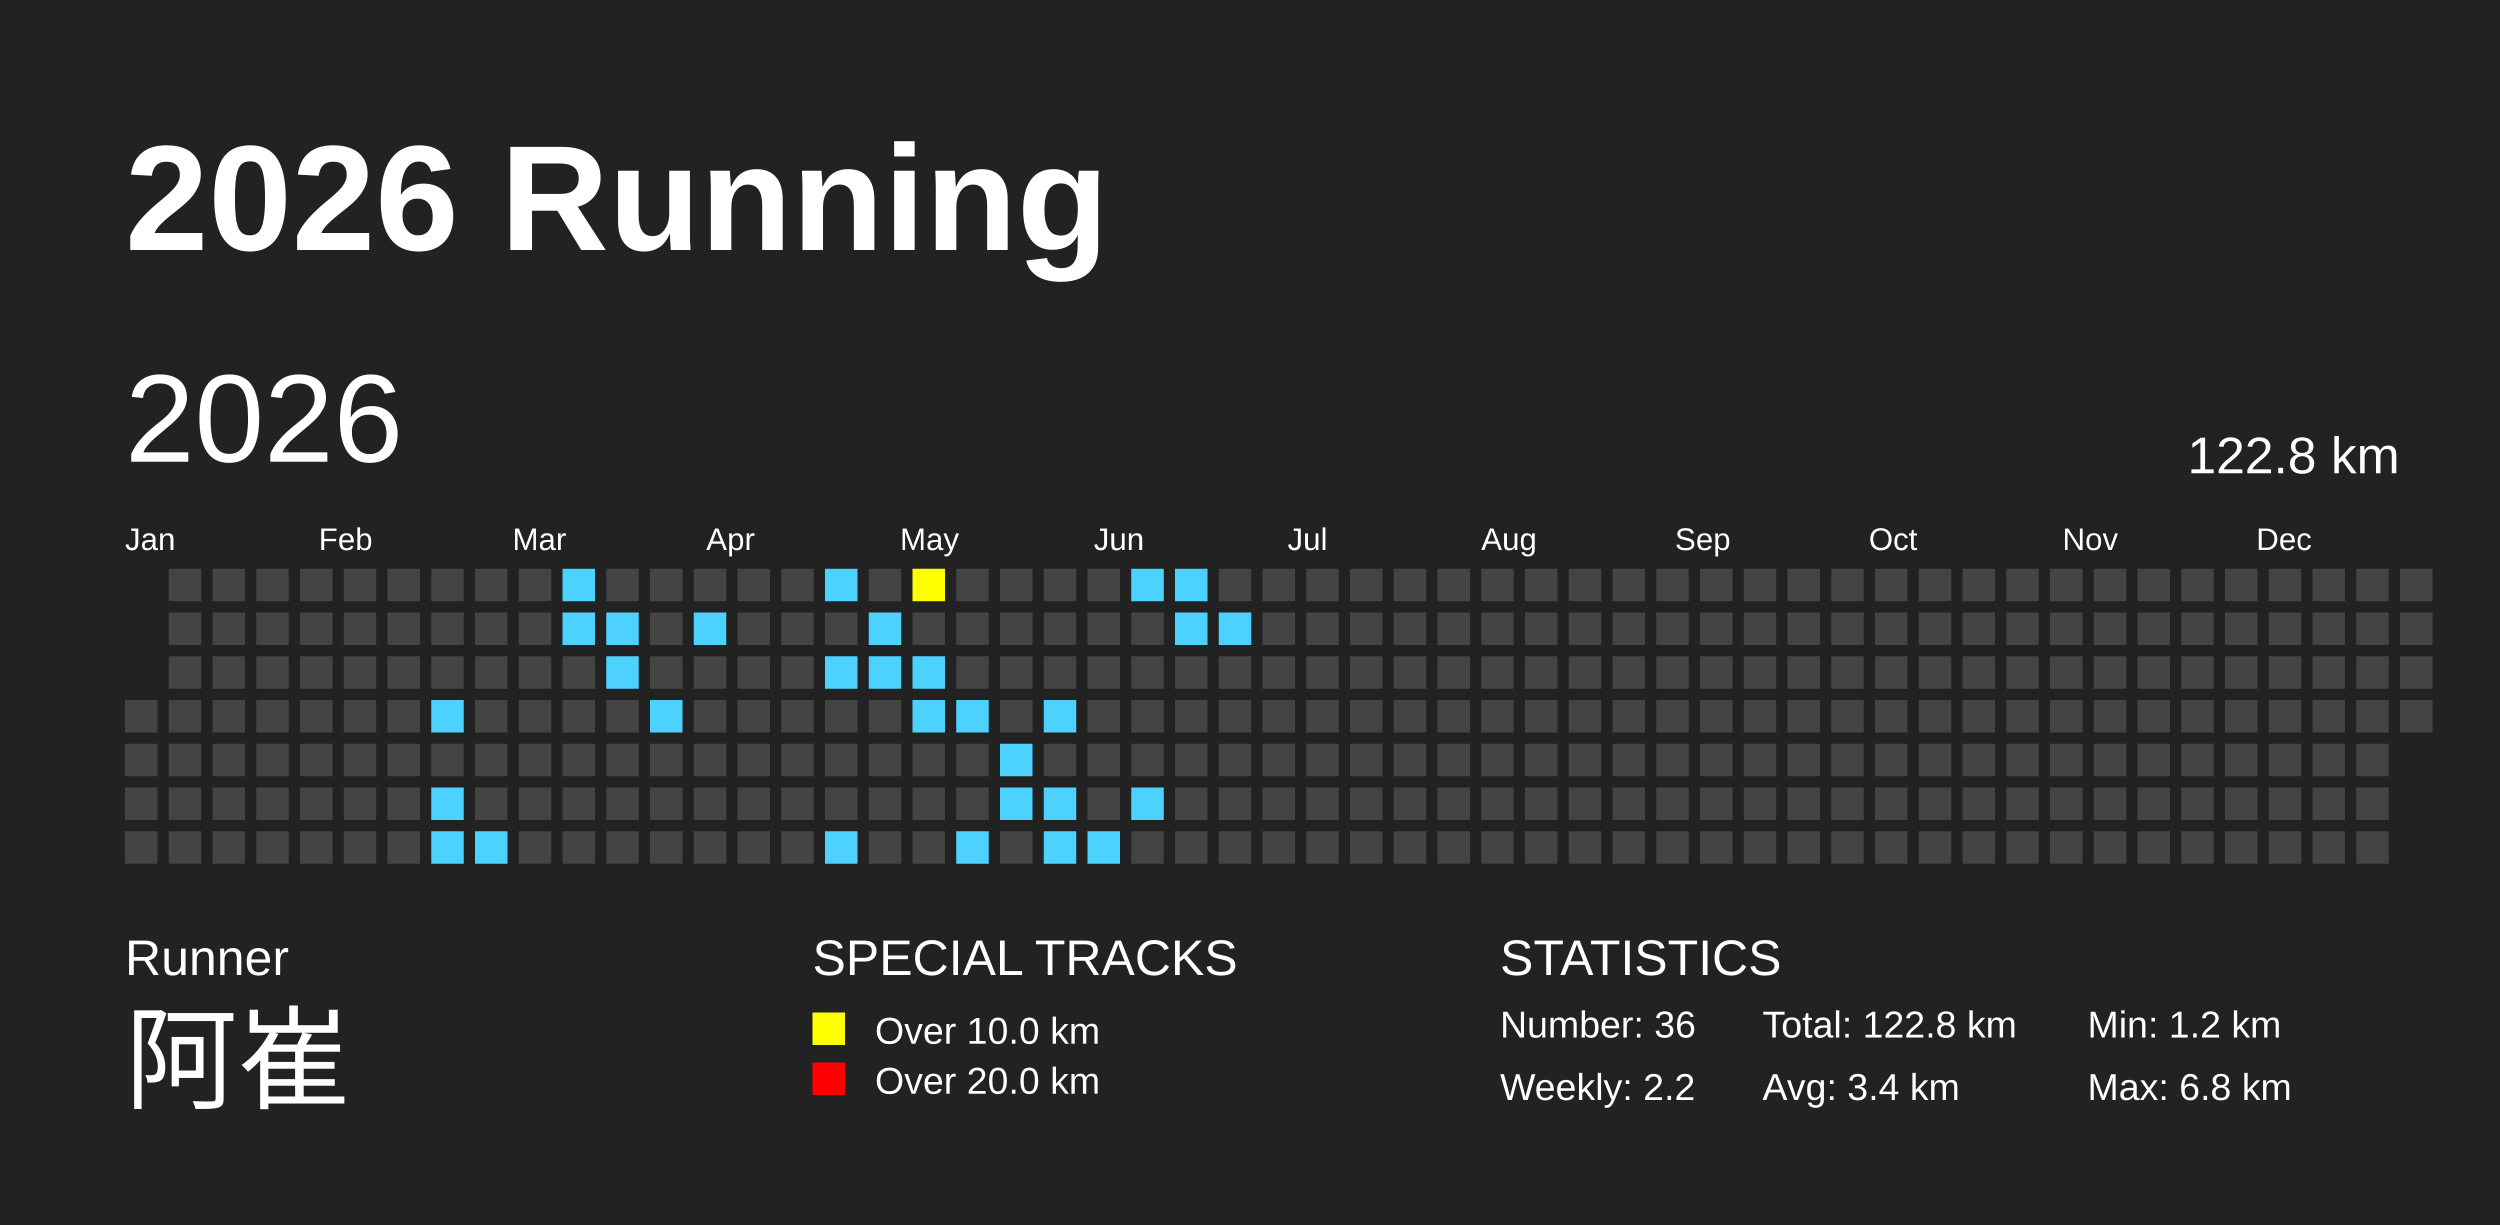
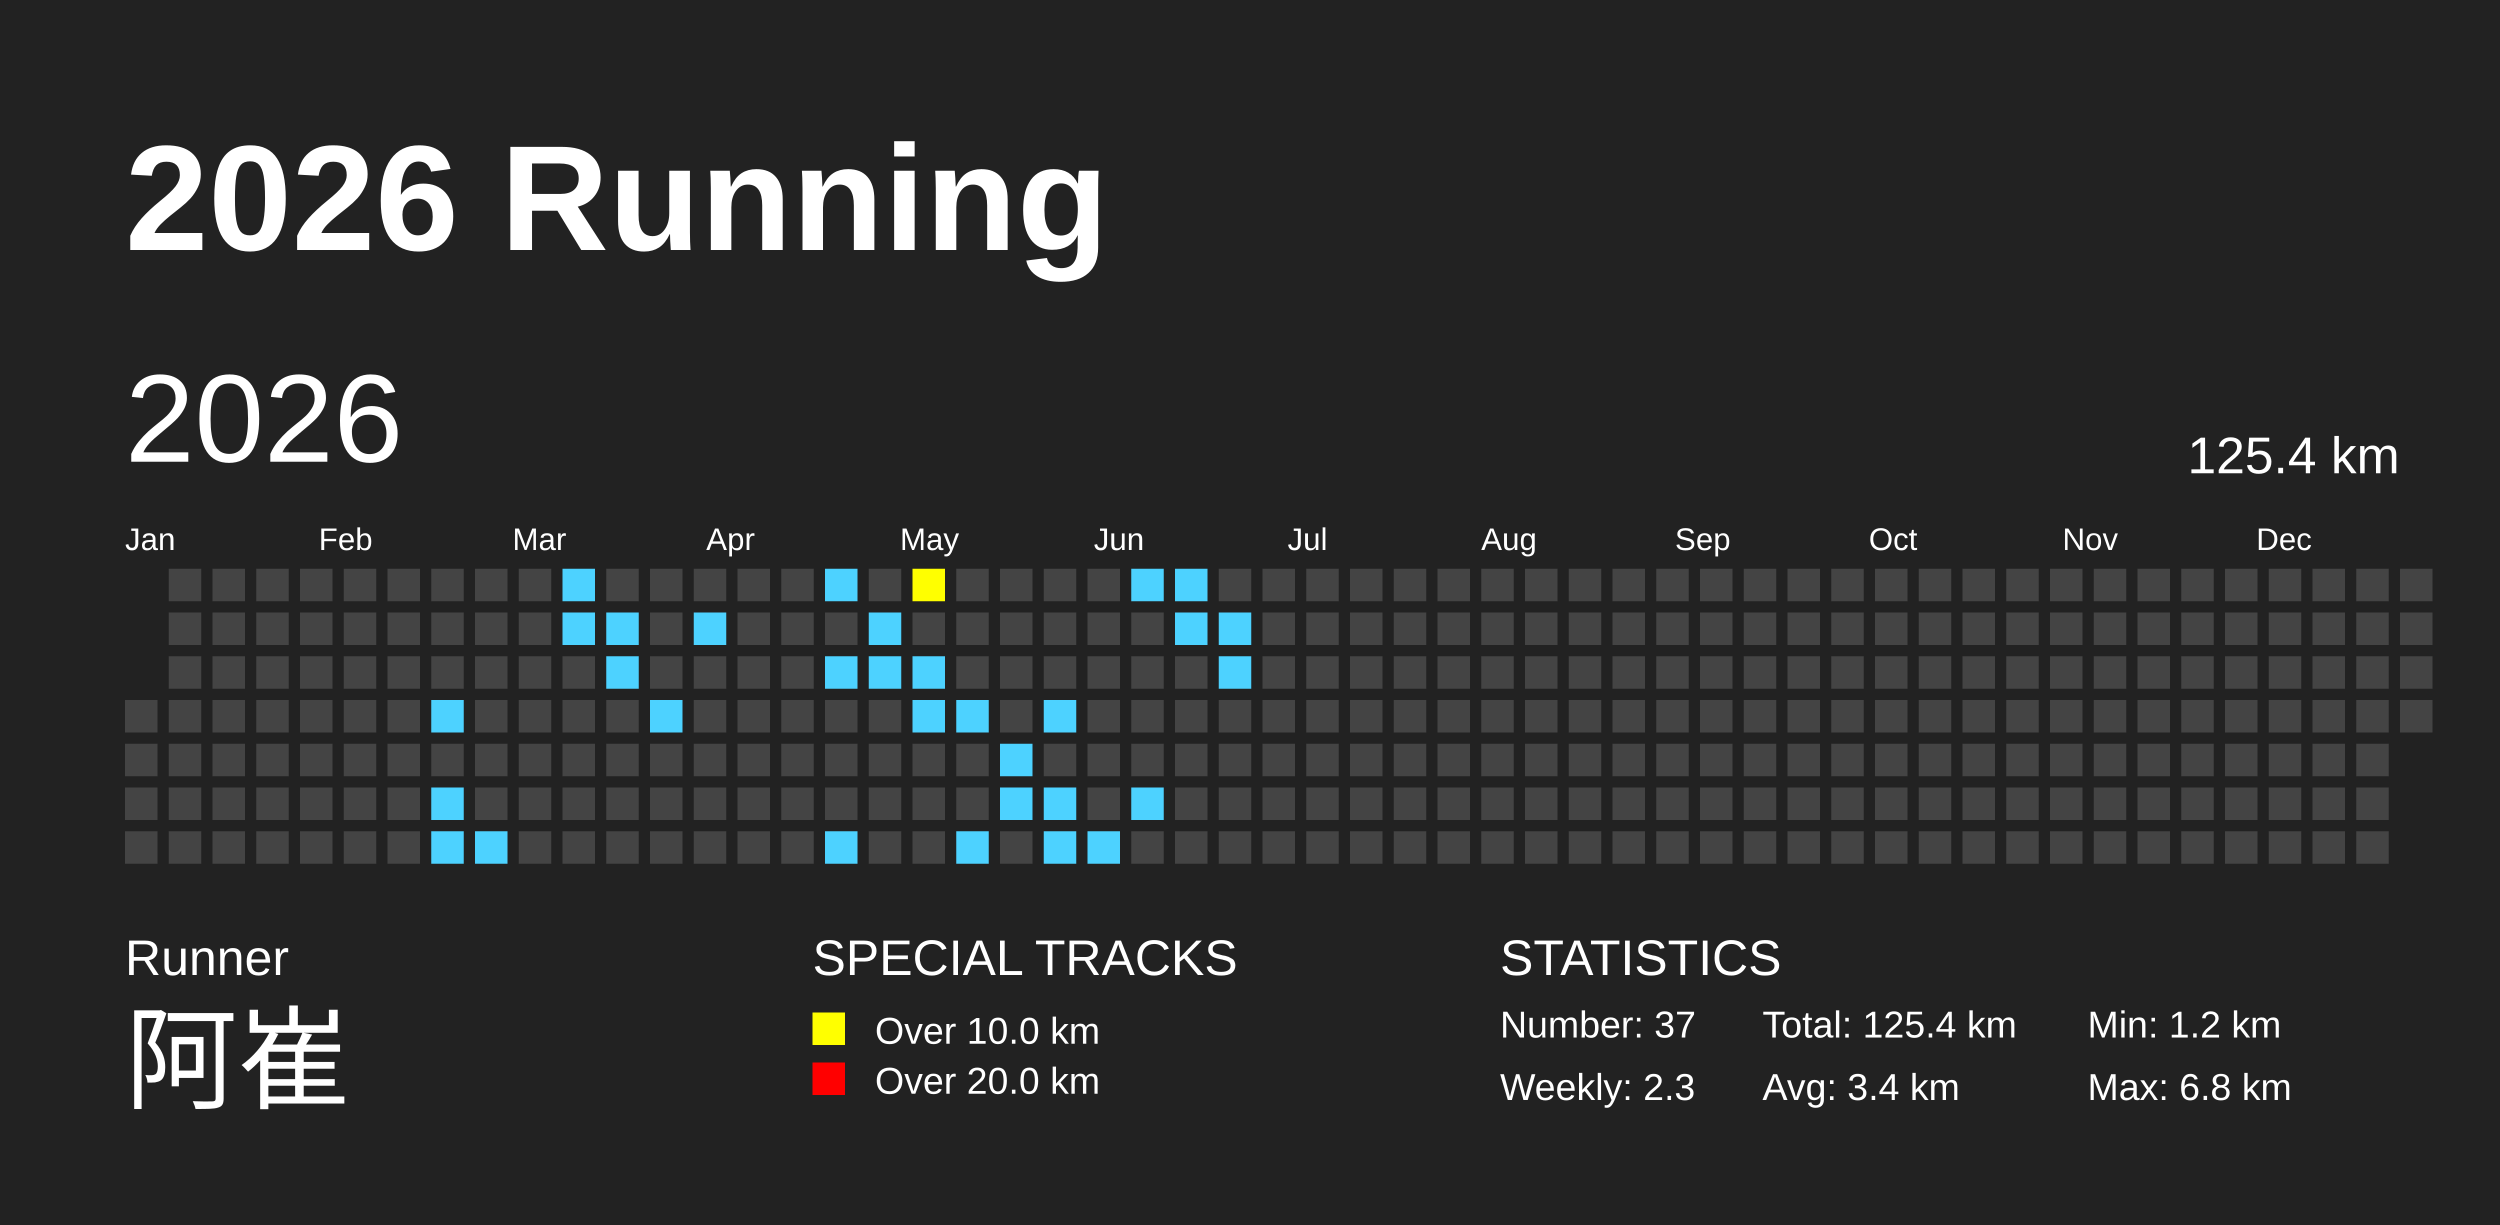
<svg xmlns="http://www.w3.org/2000/svg" baseProfile="full" height="98mm" version="1.1" viewBox="0,0,200,98" width="200mm">
  <defs>
    <pattern height="2" id="indoor-stripe" patternUnits="userSpaceOnUse" width="2">
      <line stroke="white" stroke-opacity="0.45" stroke-width="0.5" x1="0" x2="2" y1="2" y2="0" />
    </pattern>
  </defs>
  <rect fill="#222222" height="98" width="200" x="0" y="0" />
  <text fill="#FFFFFF" style="font-size:12px; font-family:Arial; font-weight:bold;" x="10" y="20">2026 Running</text>
  <text fill="#FFFFFF" style="font-size:4px; font-family:Arial" x="10" y="78">Runner</text>
  <text fill="#FFFFFF" style="font-size:9px; font-family:Arial" x="10" y="88">阿崔</text>
  <text fill="#FFFFFF" style="font-size:4px; font-family:Arial" x="65" y="78">SPECIAL TRACKS</text>
  <rect fill="yellow" height="2.6" width="2.6" x="65" y="81" />
  <text fill="#FFFFFF" style="font-size:3px; font-family:Arial" x="70" y="83.5">Over 10.0 km</text>
  <rect fill="red" height="2.6" width="2.6" x="65" y="85" />
  <text fill="#FFFFFF" style="font-size:3px; font-family:Arial" x="70" y="87.5">Over 20.0 km</text>
  <text fill="#FFFFFF" style="font-size:4px; font-family:Arial" x="120" y="78">STATISTICS</text>
-   <text fill="#FFFFFF" style="font-size:3px; font-family:Arial" x="120" y="83">Number: 36</text>
-   <text fill="#FFFFFF" style="font-size:3px; font-family:Arial" x="120" y="88">Weekly: 2.2</text>
-   <text fill="#FFFFFF" style="font-size:3px; font-family:Arial" x="141" y="83">Total: 122.8 km</text>
+   <text fill="#FFFFFF" style="font-size:3px; font-family:Arial" x="120" y="83">Number: 37</text>
+   <text fill="#FFFFFF" style="font-size:3px; font-family:Arial" x="120" y="88">Weekly: 2.3</text>
+   <text fill="#FFFFFF" style="font-size:3px; font-family:Arial" x="141" y="83">Total: 125.4 km</text>
  <text fill="#FFFFFF" style="font-size:3px; font-family:Arial" x="141" y="88">Avg: 3.4 km</text>
  <text fill="#FFFFFF" style="font-size:3px; font-family:Arial" x="167" y="83">Min: 1.2 km</text>
  <text fill="#FFFFFF" style="font-size:3px; font-family:Arial" x="167" y="88">Max: 6.8 km</text>
  <text dominant-baseline="hanging" fill="#FFFFFF" style="font-size:10.0px; font-family:Arial;" x="10" y="30">2026</text>
-   <text dominant-baseline="hanging" fill="#FFFFFF" style="font-size:4.125px; font-family:Arial;" x="175" y="35">122.8 km</text>
+   <text dominant-baseline="hanging" fill="#FFFFFF" style="font-size:4.125px; font-family:Arial;" x="175" y="35">125.4 km</text>
  <text fill="#FFFFFF" style="font-size:2.5px; font-family:Arial" x="10.0" y="44">Jan</text>
  <text fill="#FFFFFF" style="font-size:2.5px; font-family:Arial" x="25.5" y="44">Feb</text>
  <text fill="#FFFFFF" style="font-size:2.5px; font-family:Arial" x="41.0" y="44">Mar</text>
  <text fill="#FFFFFF" style="font-size:2.5px; font-family:Arial" x="56.5" y="44">Apr</text>
  <text fill="#FFFFFF" style="font-size:2.5px; font-family:Arial" x="72.0" y="44">May</text>
  <text fill="#FFFFFF" style="font-size:2.5px; font-family:Arial" x="87.5" y="44">Jun</text>
  <text fill="#FFFFFF" style="font-size:2.5px; font-family:Arial" x="103.0" y="44">Jul</text>
  <text fill="#FFFFFF" style="font-size:2.5px; font-family:Arial" x="118.5" y="44">Aug</text>
  <text fill="#FFFFFF" style="font-size:2.5px; font-family:Arial" x="134.0" y="44">Sep</text>
  <text fill="#FFFFFF" style="font-size:2.5px; font-family:Arial" x="149.5" y="44">Oct</text>
  <text fill="#FFFFFF" style="font-size:2.5px; font-family:Arial" x="165.0" y="44">Nov</text>
  <text fill="#FFFFFF" style="font-size:2.5px; font-family:Arial" x="180.5" y="44">Dec</text>
  <rect fill="#444444" height="2.6" width="2.6" x="10.0" y="56.0" />
  <rect fill="#444444" height="2.6" width="2.6" x="10.0" y="59.5" />
  <rect fill="#444444" height="2.6" width="2.6" x="10.0" y="63.0" />
  <rect fill="#444444" height="2.6" width="2.6" x="10.0" y="66.5" />
  <rect fill="#444444" height="2.6" width="2.6" x="13.5" y="45.5" />
  <rect fill="#444444" height="2.6" width="2.6" x="13.5" y="49.0" />
  <rect fill="#444444" height="2.6" width="2.6" x="13.5" y="52.5" />
  <rect fill="#444444" height="2.6" width="2.6" x="13.5" y="56.0" />
  <rect fill="#444444" height="2.6" width="2.6" x="13.5" y="59.5" />
  <rect fill="#444444" height="2.6" width="2.6" x="13.5" y="63.0" />
  <rect fill="#444444" height="2.6" width="2.6" x="13.5" y="66.5" />
  <rect fill="#444444" height="2.6" width="2.6" x="17.0" y="45.5" />
  <rect fill="#444444" height="2.6" width="2.6" x="17.0" y="49.0" />
  <rect fill="#444444" height="2.6" width="2.6" x="17.0" y="52.5" />
  <rect fill="#444444" height="2.6" width="2.6" x="17.0" y="56.0" />
  <rect fill="#444444" height="2.6" width="2.6" x="17.0" y="59.5" />
  <rect fill="#444444" height="2.6" width="2.6" x="17.0" y="63.0" />
  <rect fill="#444444" height="2.6" width="2.6" x="17.0" y="66.5" />
  <rect fill="#444444" height="2.6" width="2.6" x="20.5" y="45.5" />
  <rect fill="#444444" height="2.6" width="2.6" x="20.5" y="49.0" />
  <rect fill="#444444" height="2.6" width="2.6" x="20.5" y="52.5" />
  <rect fill="#444444" height="2.6" width="2.6" x="20.5" y="56.0" />
  <rect fill="#444444" height="2.6" width="2.6" x="20.5" y="59.5" />
  <rect fill="#444444" height="2.6" width="2.6" x="20.5" y="63.0" />
  <rect fill="#444444" height="2.6" width="2.6" x="20.5" y="66.5" />
  <rect fill="#444444" height="2.6" width="2.6" x="24.0" y="45.5" />
  <rect fill="#444444" height="2.6" width="2.6" x="24.0" y="49.0" />
  <rect fill="#444444" height="2.6" width="2.6" x="24.0" y="52.5" />
  <rect fill="#444444" height="2.6" width="2.6" x="24.0" y="56.0" />
  <rect fill="#444444" height="2.6" width="2.6" x="24.0" y="59.5" />
  <rect fill="#444444" height="2.6" width="2.6" x="24.0" y="63.0" />
  <rect fill="#444444" height="2.6" width="2.6" x="24.0" y="66.5" />
  <rect fill="#444444" height="2.6" width="2.6" x="27.5" y="45.5" />
  <rect fill="#444444" height="2.6" width="2.6" x="27.5" y="49.0" />
  <rect fill="#444444" height="2.6" width="2.6" x="27.5" y="52.5" />
  <rect fill="#444444" height="2.6" width="2.6" x="27.5" y="56.0" />
  <rect fill="#444444" height="2.6" width="2.6" x="27.5" y="59.5" />
  <rect fill="#444444" height="2.6" width="2.6" x="27.5" y="63.0" />
  <rect fill="#444444" height="2.6" width="2.6" x="27.5" y="66.5" />
  <rect fill="#444444" height="2.6" width="2.6" x="31.0" y="45.5" />
  <rect fill="#444444" height="2.6" width="2.6" x="31.0" y="49.0" />
  <rect fill="#444444" height="2.6" width="2.6" x="31.0" y="52.5" />
  <rect fill="#444444" height="2.6" width="2.6" x="31.0" y="56.0" />
  <rect fill="#444444" height="2.6" width="2.6" x="31.0" y="59.5" />
  <rect fill="#444444" height="2.6" width="2.6" x="31.0" y="63.0" />
  <rect fill="#444444" height="2.6" width="2.6" x="31.0" y="66.5" />
  <rect fill="#444444" height="2.6" width="2.6" x="34.5" y="45.5" />
  <rect fill="#444444" height="2.6" width="2.6" x="34.5" y="49.0" />
  <rect fill="#444444" height="2.6" width="2.6" x="34.5" y="52.5" />
  <rect fill="#4DD2FF" height="2.6" width="2.6" x="34.5" y="56.0" />
  <rect fill="#444444" height="2.6" width="2.6" x="34.5" y="59.5" />
  <rect fill="#4DD2FF" height="2.6" width="2.6" x="34.5" y="63.0" />
  <rect fill="#4DD2FF" height="2.6" width="2.6" x="34.5" y="66.5" />
  <rect fill="#444444" height="2.6" width="2.6" x="38.0" y="45.5" />
  <rect fill="#444444" height="2.6" width="2.6" x="38.0" y="49.0" />
  <rect fill="#444444" height="2.6" width="2.6" x="38.0" y="52.5" />
  <rect fill="#444444" height="2.6" width="2.6" x="38.0" y="56.0" />
  <rect fill="#444444" height="2.6" width="2.6" x="38.0" y="59.5" />
  <rect fill="#444444" height="2.6" width="2.6" x="38.0" y="63.0" />
  <rect fill="#4DD2FF" height="2.6" width="2.6" x="38.0" y="66.5" />
  <rect fill="#444444" height="2.6" width="2.6" x="41.5" y="45.5" />
  <rect fill="#444444" height="2.6" width="2.6" x="41.5" y="49.0" />
  <rect fill="#444444" height="2.6" width="2.6" x="41.5" y="52.5" />
  <rect fill="#444444" height="2.6" width="2.6" x="41.5" y="56.0" />
  <rect fill="#444444" height="2.6" width="2.6" x="41.5" y="59.5" />
  <rect fill="#444444" height="2.6" width="2.6" x="41.5" y="63.0" />
  <rect fill="#444444" height="2.6" width="2.6" x="41.5" y="66.5" />
  <rect fill="#4DD2FF" height="2.6" width="2.6" x="45.0" y="45.5" />
  <rect fill="#4DD2FF" height="2.6" width="2.6" x="45.0" y="49.0" />
  <rect fill="#444444" height="2.6" width="2.6" x="45.0" y="52.5" />
  <rect fill="#444444" height="2.6" width="2.6" x="45.0" y="56.0" />
  <rect fill="#444444" height="2.6" width="2.6" x="45.0" y="59.5" />
  <rect fill="#444444" height="2.6" width="2.6" x="45.0" y="63.0" />
  <rect fill="#444444" height="2.6" width="2.6" x="45.0" y="66.5" />
  <rect fill="#444444" height="2.6" width="2.6" x="48.5" y="45.5" />
  <rect fill="#4DD2FF" height="2.6" width="2.6" x="48.5" y="49.0" />
  <rect fill="#4DD2FF" height="2.6" width="2.6" x="48.5" y="52.5" />
  <rect fill="#444444" height="2.6" width="2.6" x="48.5" y="56.0" />
  <rect fill="#444444" height="2.6" width="2.6" x="48.5" y="59.5" />
  <rect fill="#444444" height="2.6" width="2.6" x="48.5" y="63.0" />
  <rect fill="#444444" height="2.6" width="2.6" x="48.5" y="66.5" />
  <rect fill="#444444" height="2.6" width="2.6" x="52.0" y="45.5" />
  <rect fill="#444444" height="2.6" width="2.6" x="52.0" y="49.0" />
  <rect fill="#444444" height="2.6" width="2.6" x="52.0" y="52.5" />
  <rect fill="#4DD2FF" height="2.6" width="2.6" x="52.0" y="56.0" />
  <rect fill="#444444" height="2.6" width="2.6" x="52.0" y="59.5" />
  <rect fill="#444444" height="2.6" width="2.6" x="52.0" y="63.0" />
  <rect fill="#444444" height="2.6" width="2.6" x="52.0" y="66.5" />
  <rect fill="#444444" height="2.6" width="2.6" x="55.5" y="45.5" />
  <rect fill="#4DD2FF" height="2.6" width="2.6" x="55.5" y="49.0" />
  <rect fill="#444444" height="2.6" width="2.6" x="55.5" y="52.5" />
  <rect fill="#444444" height="2.6" width="2.6" x="55.5" y="56.0" />
  <rect fill="#444444" height="2.6" width="2.6" x="55.5" y="59.5" />
  <rect fill="#444444" height="2.6" width="2.6" x="55.5" y="63.0" />
  <rect fill="#444444" height="2.6" width="2.6" x="55.5" y="66.5" />
  <rect fill="#444444" height="2.6" width="2.6" x="59.0" y="45.5" />
  <rect fill="#444444" height="2.6" width="2.6" x="59.0" y="49.0" />
  <rect fill="#444444" height="2.6" width="2.6" x="59.0" y="52.5" />
  <rect fill="#444444" height="2.6" width="2.6" x="59.0" y="56.0" />
  <rect fill="#444444" height="2.6" width="2.6" x="59.0" y="59.5" />
  <rect fill="#444444" height="2.6" width="2.6" x="59.0" y="63.0" />
  <rect fill="#444444" height="2.6" width="2.6" x="59.0" y="66.5" />
  <rect fill="#444444" height="2.6" width="2.6" x="62.5" y="45.5" />
  <rect fill="#444444" height="2.6" width="2.6" x="62.5" y="49.0" />
  <rect fill="#444444" height="2.6" width="2.6" x="62.5" y="52.5" />
  <rect fill="#444444" height="2.6" width="2.6" x="62.5" y="56.0" />
  <rect fill="#444444" height="2.6" width="2.6" x="62.5" y="59.5" />
  <rect fill="#444444" height="2.6" width="2.6" x="62.5" y="63.0" />
  <rect fill="#444444" height="2.6" width="2.6" x="62.5" y="66.5" />
  <rect fill="#4DD2FF" height="2.6" width="2.6" x="66.0" y="45.5" />
  <rect fill="#444444" height="2.6" width="2.6" x="66.0" y="49.0" />
  <rect fill="#4DD2FF" height="2.6" width="2.6" x="66.0" y="52.5" />
  <rect fill="#444444" height="2.6" width="2.6" x="66.0" y="56.0" />
  <rect fill="#444444" height="2.6" width="2.6" x="66.0" y="59.5" />
  <rect fill="#444444" height="2.6" width="2.6" x="66.0" y="63.0" />
  <rect fill="#4DD2FF" height="2.6" width="2.6" x="66.0" y="66.5" />
  <rect fill="#444444" height="2.6" width="2.6" x="69.5" y="45.5" />
  <rect fill="#4DD2FF" height="2.6" width="2.6" x="69.5" y="49.0" />
  <rect fill="#4DD2FF" height="2.6" width="2.6" x="69.5" y="52.5" />
  <rect fill="#444444" height="2.6" width="2.6" x="69.5" y="56.0" />
  <rect fill="#444444" height="2.6" width="2.6" x="69.5" y="59.5" />
  <rect fill="#444444" height="2.6" width="2.6" x="69.5" y="63.0" />
  <rect fill="#444444" height="2.6" width="2.6" x="69.5" y="66.5" />
  <rect fill="yellow" height="2.6" width="2.6" x="73.0" y="45.5" />
  <rect fill="#444444" height="2.6" width="2.6" x="73.0" y="49.0" />
  <rect fill="#4DD2FF" height="2.6" width="2.6" x="73.0" y="52.5" />
  <rect fill="#4DD2FF" height="2.6" width="2.6" x="73.0" y="56.0" />
  <rect fill="#444444" height="2.6" width="2.6" x="73.0" y="59.5" />
  <rect fill="#444444" height="2.6" width="2.6" x="73.0" y="63.0" />
  <rect fill="#444444" height="2.6" width="2.6" x="73.0" y="66.5" />
  <rect fill="#444444" height="2.6" width="2.6" x="76.5" y="45.5" />
  <rect fill="#444444" height="2.6" width="2.6" x="76.5" y="49.0" />
  <rect fill="#444444" height="2.6" width="2.6" x="76.5" y="52.5" />
  <rect fill="#4DD2FF" height="2.6" width="2.6" x="76.5" y="56.0" />
  <rect fill="#444444" height="2.6" width="2.6" x="76.5" y="59.5" />
  <rect fill="#444444" height="2.6" width="2.6" x="76.5" y="63.0" />
  <rect fill="#4DD2FF" height="2.6" width="2.6" x="76.5" y="66.5" />
  <rect fill="#444444" height="2.6" width="2.6" x="80.0" y="45.5" />
  <rect fill="#444444" height="2.6" width="2.6" x="80.0" y="49.0" />
  <rect fill="#444444" height="2.6" width="2.6" x="80.0" y="52.5" />
  <rect fill="#444444" height="2.6" width="2.6" x="80.0" y="56.0" />
  <rect fill="#4DD2FF" height="2.6" width="2.6" x="80.0" y="59.5" />
  <rect fill="#4DD2FF" height="2.6" width="2.6" x="80.0" y="63.0" />
  <rect fill="#444444" height="2.6" width="2.6" x="80.0" y="66.5" />
  <rect fill="#444444" height="2.6" width="2.6" x="83.5" y="45.5" />
  <rect fill="#444444" height="2.6" width="2.6" x="83.5" y="49.0" />
  <rect fill="#444444" height="2.6" width="2.6" x="83.5" y="52.5" />
  <rect fill="#4DD2FF" height="2.6" width="2.6" x="83.5" y="56.0" />
  <rect fill="#444444" height="2.6" width="2.6" x="83.5" y="59.5" />
  <rect fill="#4DD2FF" height="2.6" width="2.6" x="83.5" y="63.0" />
  <rect fill="#4DD2FF" height="2.6" width="2.6" x="83.5" y="66.5" />
  <rect fill="#444444" height="2.6" width="2.6" x="87.0" y="45.5" />
  <rect fill="#444444" height="2.6" width="2.6" x="87.0" y="49.0" />
  <rect fill="#444444" height="2.6" width="2.6" x="87.0" y="52.5" />
  <rect fill="#444444" height="2.6" width="2.6" x="87.0" y="56.0" />
  <rect fill="#444444" height="2.6" width="2.6" x="87.0" y="59.5" />
  <rect fill="#444444" height="2.6" width="2.6" x="87.0" y="63.0" />
  <rect fill="#4DD2FF" height="2.6" width="2.6" x="87.0" y="66.5" />
  <rect fill="#4DD2FF" height="2.6" width="2.6" x="90.5" y="45.5" />
  <rect fill="#444444" height="2.6" width="2.6" x="90.5" y="49.0" />
  <rect fill="#444444" height="2.6" width="2.6" x="90.5" y="52.5" />
  <rect fill="#444444" height="2.6" width="2.6" x="90.5" y="56.0" />
  <rect fill="#444444" height="2.6" width="2.6" x="90.5" y="59.5" />
  <rect fill="#4DD2FF" height="2.6" width="2.6" x="90.5" y="63.0" />
  <rect fill="#444444" height="2.6" width="2.6" x="90.5" y="66.5" />
  <rect fill="#4DD2FF" height="2.6" width="2.6" x="94.0" y="45.5" />
  <rect fill="#4DD2FF" height="2.6" width="2.6" x="94.0" y="49.0" />
  <rect fill="#444444" height="2.6" width="2.6" x="94.0" y="52.5" />
  <rect fill="#444444" height="2.6" width="2.6" x="94.0" y="56.0" />
  <rect fill="#444444" height="2.6" width="2.6" x="94.0" y="59.5" />
  <rect fill="#444444" height="2.6" width="2.6" x="94.0" y="63.0" />
  <rect fill="#444444" height="2.6" width="2.6" x="94.0" y="66.5" />
  <rect fill="#444444" height="2.6" width="2.6" x="97.5" y="45.5" />
  <rect fill="#4DD2FF" height="2.6" width="2.6" x="97.5" y="49.0" />
-   <rect fill="#444444" height="2.6" width="2.6" x="97.5" y="52.5" />
+   <rect fill="#4DD2FF" height="2.6" width="2.6" x="97.5" y="52.5" />
  <rect fill="#444444" height="2.6" width="2.6" x="97.5" y="56.0" />
  <rect fill="#444444" height="2.6" width="2.6" x="97.5" y="59.5" />
  <rect fill="#444444" height="2.6" width="2.6" x="97.5" y="63.0" />
  <rect fill="#444444" height="2.6" width="2.6" x="97.5" y="66.5" />
  <rect fill="#444444" height="2.6" width="2.6" x="101.0" y="45.5" />
  <rect fill="#444444" height="2.6" width="2.6" x="101.0" y="49.0" />
  <rect fill="#444444" height="2.6" width="2.6" x="101.0" y="52.5" />
  <rect fill="#444444" height="2.6" width="2.6" x="101.0" y="56.0" />
  <rect fill="#444444" height="2.6" width="2.6" x="101.0" y="59.5" />
  <rect fill="#444444" height="2.6" width="2.6" x="101.0" y="63.0" />
  <rect fill="#444444" height="2.6" width="2.6" x="101.0" y="66.5" />
  <rect fill="#444444" height="2.6" width="2.6" x="104.5" y="45.5" />
  <rect fill="#444444" height="2.6" width="2.6" x="104.5" y="49.0" />
  <rect fill="#444444" height="2.6" width="2.6" x="104.5" y="52.5" />
  <rect fill="#444444" height="2.6" width="2.6" x="104.5" y="56.0" />
  <rect fill="#444444" height="2.6" width="2.6" x="104.5" y="59.5" />
  <rect fill="#444444" height="2.6" width="2.6" x="104.5" y="63.0" />
  <rect fill="#444444" height="2.6" width="2.6" x="104.5" y="66.5" />
  <rect fill="#444444" height="2.6" width="2.6" x="108.0" y="45.5" />
  <rect fill="#444444" height="2.6" width="2.6" x="108.0" y="49.0" />
  <rect fill="#444444" height="2.6" width="2.6" x="108.0" y="52.5" />
  <rect fill="#444444" height="2.6" width="2.6" x="108.0" y="56.0" />
  <rect fill="#444444" height="2.6" width="2.6" x="108.0" y="59.5" />
  <rect fill="#444444" height="2.6" width="2.6" x="108.0" y="63.0" />
  <rect fill="#444444" height="2.6" width="2.6" x="108.0" y="66.5" />
  <rect fill="#444444" height="2.6" width="2.6" x="111.5" y="45.5" />
  <rect fill="#444444" height="2.6" width="2.6" x="111.5" y="49.0" />
  <rect fill="#444444" height="2.6" width="2.6" x="111.5" y="52.5" />
  <rect fill="#444444" height="2.6" width="2.6" x="111.5" y="56.0" />
  <rect fill="#444444" height="2.6" width="2.6" x="111.5" y="59.5" />
  <rect fill="#444444" height="2.6" width="2.6" x="111.5" y="63.0" />
  <rect fill="#444444" height="2.6" width="2.6" x="111.5" y="66.5" />
  <rect fill="#444444" height="2.6" width="2.6" x="115.0" y="45.5" />
  <rect fill="#444444" height="2.6" width="2.6" x="115.0" y="49.0" />
  <rect fill="#444444" height="2.6" width="2.6" x="115.0" y="52.5" />
  <rect fill="#444444" height="2.6" width="2.6" x="115.0" y="56.0" />
  <rect fill="#444444" height="2.6" width="2.6" x="115.0" y="59.5" />
  <rect fill="#444444" height="2.6" width="2.6" x="115.0" y="63.0" />
  <rect fill="#444444" height="2.6" width="2.6" x="115.0" y="66.5" />
  <rect fill="#444444" height="2.6" width="2.6" x="118.5" y="45.5" />
  <rect fill="#444444" height="2.6" width="2.6" x="118.5" y="49.0" />
  <rect fill="#444444" height="2.6" width="2.6" x="118.5" y="52.5" />
  <rect fill="#444444" height="2.6" width="2.6" x="118.5" y="56.0" />
  <rect fill="#444444" height="2.6" width="2.6" x="118.5" y="59.5" />
  <rect fill="#444444" height="2.6" width="2.6" x="118.5" y="63.0" />
  <rect fill="#444444" height="2.6" width="2.6" x="118.5" y="66.5" />
  <rect fill="#444444" height="2.6" width="2.6" x="122.0" y="45.5" />
  <rect fill="#444444" height="2.6" width="2.6" x="122.0" y="49.0" />
  <rect fill="#444444" height="2.6" width="2.6" x="122.0" y="52.5" />
  <rect fill="#444444" height="2.6" width="2.6" x="122.0" y="56.0" />
  <rect fill="#444444" height="2.6" width="2.6" x="122.0" y="59.5" />
  <rect fill="#444444" height="2.6" width="2.6" x="122.0" y="63.0" />
  <rect fill="#444444" height="2.6" width="2.6" x="122.0" y="66.5" />
  <rect fill="#444444" height="2.6" width="2.6" x="125.5" y="45.5" />
  <rect fill="#444444" height="2.6" width="2.6" x="125.5" y="49.0" />
  <rect fill="#444444" height="2.6" width="2.6" x="125.5" y="52.5" />
  <rect fill="#444444" height="2.6" width="2.6" x="125.5" y="56.0" />
  <rect fill="#444444" height="2.6" width="2.6" x="125.5" y="59.5" />
  <rect fill="#444444" height="2.6" width="2.6" x="125.5" y="63.0" />
  <rect fill="#444444" height="2.6" width="2.6" x="125.5" y="66.5" />
  <rect fill="#444444" height="2.6" width="2.6" x="129.0" y="45.5" />
  <rect fill="#444444" height="2.6" width="2.6" x="129.0" y="49.0" />
  <rect fill="#444444" height="2.6" width="2.6" x="129.0" y="52.5" />
  <rect fill="#444444" height="2.6" width="2.6" x="129.0" y="56.0" />
  <rect fill="#444444" height="2.6" width="2.6" x="129.0" y="59.5" />
  <rect fill="#444444" height="2.6" width="2.6" x="129.0" y="63.0" />
  <rect fill="#444444" height="2.6" width="2.6" x="129.0" y="66.5" />
  <rect fill="#444444" height="2.6" width="2.6" x="132.5" y="45.5" />
  <rect fill="#444444" height="2.6" width="2.6" x="132.5" y="49.0" />
  <rect fill="#444444" height="2.6" width="2.6" x="132.5" y="52.5" />
  <rect fill="#444444" height="2.6" width="2.6" x="132.5" y="56.0" />
  <rect fill="#444444" height="2.6" width="2.6" x="132.5" y="59.5" />
  <rect fill="#444444" height="2.6" width="2.6" x="132.5" y="63.0" />
  <rect fill="#444444" height="2.6" width="2.6" x="132.5" y="66.5" />
  <rect fill="#444444" height="2.6" width="2.6" x="136.0" y="45.5" />
  <rect fill="#444444" height="2.6" width="2.6" x="136.0" y="49.0" />
  <rect fill="#444444" height="2.6" width="2.6" x="136.0" y="52.5" />
  <rect fill="#444444" height="2.6" width="2.6" x="136.0" y="56.0" />
  <rect fill="#444444" height="2.6" width="2.6" x="136.0" y="59.5" />
  <rect fill="#444444" height="2.6" width="2.6" x="136.0" y="63.0" />
  <rect fill="#444444" height="2.6" width="2.6" x="136.0" y="66.5" />
  <rect fill="#444444" height="2.6" width="2.6" x="139.5" y="45.5" />
  <rect fill="#444444" height="2.6" width="2.6" x="139.5" y="49.0" />
  <rect fill="#444444" height="2.6" width="2.6" x="139.5" y="52.5" />
  <rect fill="#444444" height="2.6" width="2.6" x="139.5" y="56.0" />
  <rect fill="#444444" height="2.6" width="2.6" x="139.5" y="59.5" />
  <rect fill="#444444" height="2.6" width="2.6" x="139.5" y="63.0" />
  <rect fill="#444444" height="2.6" width="2.6" x="139.5" y="66.5" />
  <rect fill="#444444" height="2.6" width="2.6" x="143.0" y="45.5" />
  <rect fill="#444444" height="2.6" width="2.6" x="143.0" y="49.0" />
  <rect fill="#444444" height="2.6" width="2.6" x="143.0" y="52.5" />
  <rect fill="#444444" height="2.6" width="2.6" x="143.0" y="56.0" />
  <rect fill="#444444" height="2.6" width="2.6" x="143.0" y="59.5" />
  <rect fill="#444444" height="2.6" width="2.6" x="143.0" y="63.0" />
  <rect fill="#444444" height="2.6" width="2.6" x="143.0" y="66.5" />
  <rect fill="#444444" height="2.6" width="2.6" x="146.5" y="45.5" />
  <rect fill="#444444" height="2.6" width="2.6" x="146.5" y="49.0" />
  <rect fill="#444444" height="2.6" width="2.6" x="146.5" y="52.5" />
  <rect fill="#444444" height="2.6" width="2.6" x="146.5" y="56.0" />
  <rect fill="#444444" height="2.6" width="2.6" x="146.5" y="59.5" />
  <rect fill="#444444" height="2.6" width="2.6" x="146.5" y="63.0" />
  <rect fill="#444444" height="2.6" width="2.6" x="146.5" y="66.5" />
  <rect fill="#444444" height="2.6" width="2.6" x="150.0" y="45.5" />
  <rect fill="#444444" height="2.6" width="2.6" x="150.0" y="49.0" />
  <rect fill="#444444" height="2.6" width="2.6" x="150.0" y="52.5" />
  <rect fill="#444444" height="2.6" width="2.6" x="150.0" y="56.0" />
  <rect fill="#444444" height="2.6" width="2.6" x="150.0" y="59.5" />
  <rect fill="#444444" height="2.6" width="2.6" x="150.0" y="63.0" />
  <rect fill="#444444" height="2.6" width="2.6" x="150.0" y="66.5" />
  <rect fill="#444444" height="2.6" width="2.6" x="153.5" y="45.5" />
  <rect fill="#444444" height="2.6" width="2.6" x="153.5" y="49.0" />
  <rect fill="#444444" height="2.6" width="2.6" x="153.5" y="52.5" />
  <rect fill="#444444" height="2.6" width="2.6" x="153.5" y="56.0" />
  <rect fill="#444444" height="2.6" width="2.6" x="153.5" y="59.5" />
  <rect fill="#444444" height="2.6" width="2.6" x="153.5" y="63.0" />
  <rect fill="#444444" height="2.6" width="2.6" x="153.5" y="66.5" />
  <rect fill="#444444" height="2.6" width="2.6" x="157.0" y="45.5" />
  <rect fill="#444444" height="2.6" width="2.6" x="157.0" y="49.0" />
  <rect fill="#444444" height="2.6" width="2.6" x="157.0" y="52.5" />
  <rect fill="#444444" height="2.6" width="2.6" x="157.0" y="56.0" />
  <rect fill="#444444" height="2.6" width="2.6" x="157.0" y="59.5" />
  <rect fill="#444444" height="2.6" width="2.6" x="157.0" y="63.0" />
  <rect fill="#444444" height="2.6" width="2.6" x="157.0" y="66.5" />
  <rect fill="#444444" height="2.6" width="2.6" x="160.5" y="45.5" />
  <rect fill="#444444" height="2.6" width="2.6" x="160.5" y="49.0" />
  <rect fill="#444444" height="2.6" width="2.6" x="160.5" y="52.5" />
  <rect fill="#444444" height="2.6" width="2.6" x="160.5" y="56.0" />
  <rect fill="#444444" height="2.6" width="2.6" x="160.5" y="59.5" />
  <rect fill="#444444" height="2.6" width="2.6" x="160.5" y="63.0" />
  <rect fill="#444444" height="2.6" width="2.6" x="160.5" y="66.5" />
  <rect fill="#444444" height="2.6" width="2.6" x="164.0" y="45.5" />
  <rect fill="#444444" height="2.6" width="2.6" x="164.0" y="49.0" />
  <rect fill="#444444" height="2.6" width="2.6" x="164.0" y="52.5" />
  <rect fill="#444444" height="2.6" width="2.6" x="164.0" y="56.0" />
  <rect fill="#444444" height="2.6" width="2.6" x="164.0" y="59.5" />
  <rect fill="#444444" height="2.6" width="2.6" x="164.0" y="63.0" />
  <rect fill="#444444" height="2.6" width="2.6" x="164.0" y="66.5" />
  <rect fill="#444444" height="2.6" width="2.6" x="167.5" y="45.5" />
  <rect fill="#444444" height="2.6" width="2.6" x="167.5" y="49.0" />
  <rect fill="#444444" height="2.6" width="2.6" x="167.5" y="52.5" />
  <rect fill="#444444" height="2.6" width="2.6" x="167.5" y="56.0" />
  <rect fill="#444444" height="2.6" width="2.6" x="167.5" y="59.5" />
  <rect fill="#444444" height="2.6" width="2.6" x="167.5" y="63.0" />
  <rect fill="#444444" height="2.6" width="2.6" x="167.5" y="66.5" />
  <rect fill="#444444" height="2.6" width="2.6" x="171.0" y="45.5" />
  <rect fill="#444444" height="2.6" width="2.6" x="171.0" y="49.0" />
  <rect fill="#444444" height="2.6" width="2.6" x="171.0" y="52.5" />
  <rect fill="#444444" height="2.6" width="2.6" x="171.0" y="56.0" />
  <rect fill="#444444" height="2.6" width="2.6" x="171.0" y="59.5" />
  <rect fill="#444444" height="2.6" width="2.6" x="171.0" y="63.0" />
  <rect fill="#444444" height="2.6" width="2.6" x="171.0" y="66.5" />
  <rect fill="#444444" height="2.6" width="2.6" x="174.5" y="45.5" />
  <rect fill="#444444" height="2.6" width="2.6" x="174.5" y="49.0" />
  <rect fill="#444444" height="2.6" width="2.6" x="174.5" y="52.5" />
  <rect fill="#444444" height="2.6" width="2.6" x="174.5" y="56.0" />
  <rect fill="#444444" height="2.6" width="2.6" x="174.5" y="59.5" />
  <rect fill="#444444" height="2.6" width="2.6" x="174.5" y="63.0" />
  <rect fill="#444444" height="2.6" width="2.6" x="174.5" y="66.5" />
  <rect fill="#444444" height="2.6" width="2.6" x="178.0" y="45.5" />
  <rect fill="#444444" height="2.6" width="2.6" x="178.0" y="49.0" />
  <rect fill="#444444" height="2.6" width="2.6" x="178.0" y="52.5" />
  <rect fill="#444444" height="2.6" width="2.6" x="178.0" y="56.0" />
  <rect fill="#444444" height="2.6" width="2.6" x="178.0" y="59.5" />
  <rect fill="#444444" height="2.6" width="2.6" x="178.0" y="63.0" />
  <rect fill="#444444" height="2.6" width="2.6" x="178.0" y="66.5" />
  <rect fill="#444444" height="2.6" width="2.6" x="181.5" y="45.5" />
  <rect fill="#444444" height="2.6" width="2.6" x="181.5" y="49.0" />
  <rect fill="#444444" height="2.6" width="2.6" x="181.5" y="52.5" />
  <rect fill="#444444" height="2.6" width="2.6" x="181.5" y="56.0" />
  <rect fill="#444444" height="2.6" width="2.6" x="181.5" y="59.5" />
  <rect fill="#444444" height="2.6" width="2.6" x="181.5" y="63.0" />
  <rect fill="#444444" height="2.6" width="2.6" x="181.5" y="66.5" />
  <rect fill="#444444" height="2.6" width="2.6" x="185.0" y="45.5" />
  <rect fill="#444444" height="2.6" width="2.6" x="185.0" y="49.0" />
  <rect fill="#444444" height="2.6" width="2.6" x="185.0" y="52.5" />
  <rect fill="#444444" height="2.6" width="2.6" x="185.0" y="56.0" />
  <rect fill="#444444" height="2.6" width="2.6" x="185.0" y="59.5" />
  <rect fill="#444444" height="2.6" width="2.6" x="185.0" y="63.0" />
  <rect fill="#444444" height="2.6" width="2.6" x="185.0" y="66.5" />
  <rect fill="#444444" height="2.6" width="2.6" x="188.5" y="45.5" />
  <rect fill="#444444" height="2.6" width="2.6" x="188.5" y="49.0" />
  <rect fill="#444444" height="2.6" width="2.6" x="188.5" y="52.5" />
  <rect fill="#444444" height="2.6" width="2.6" x="188.5" y="56.0" />
  <rect fill="#444444" height="2.6" width="2.6" x="188.5" y="59.5" />
  <rect fill="#444444" height="2.6" width="2.6" x="188.5" y="63.0" />
  <rect fill="#444444" height="2.6" width="2.6" x="188.5" y="66.5" />
  <rect fill="#444444" height="2.6" width="2.6" x="192.0" y="45.5" />
  <rect fill="#444444" height="2.6" width="2.6" x="192.0" y="49.0" />
  <rect fill="#444444" height="2.6" width="2.6" x="192.0" y="52.5" />
  <rect fill="#444444" height="2.6" width="2.6" x="192.0" y="56.0" />
</svg>
